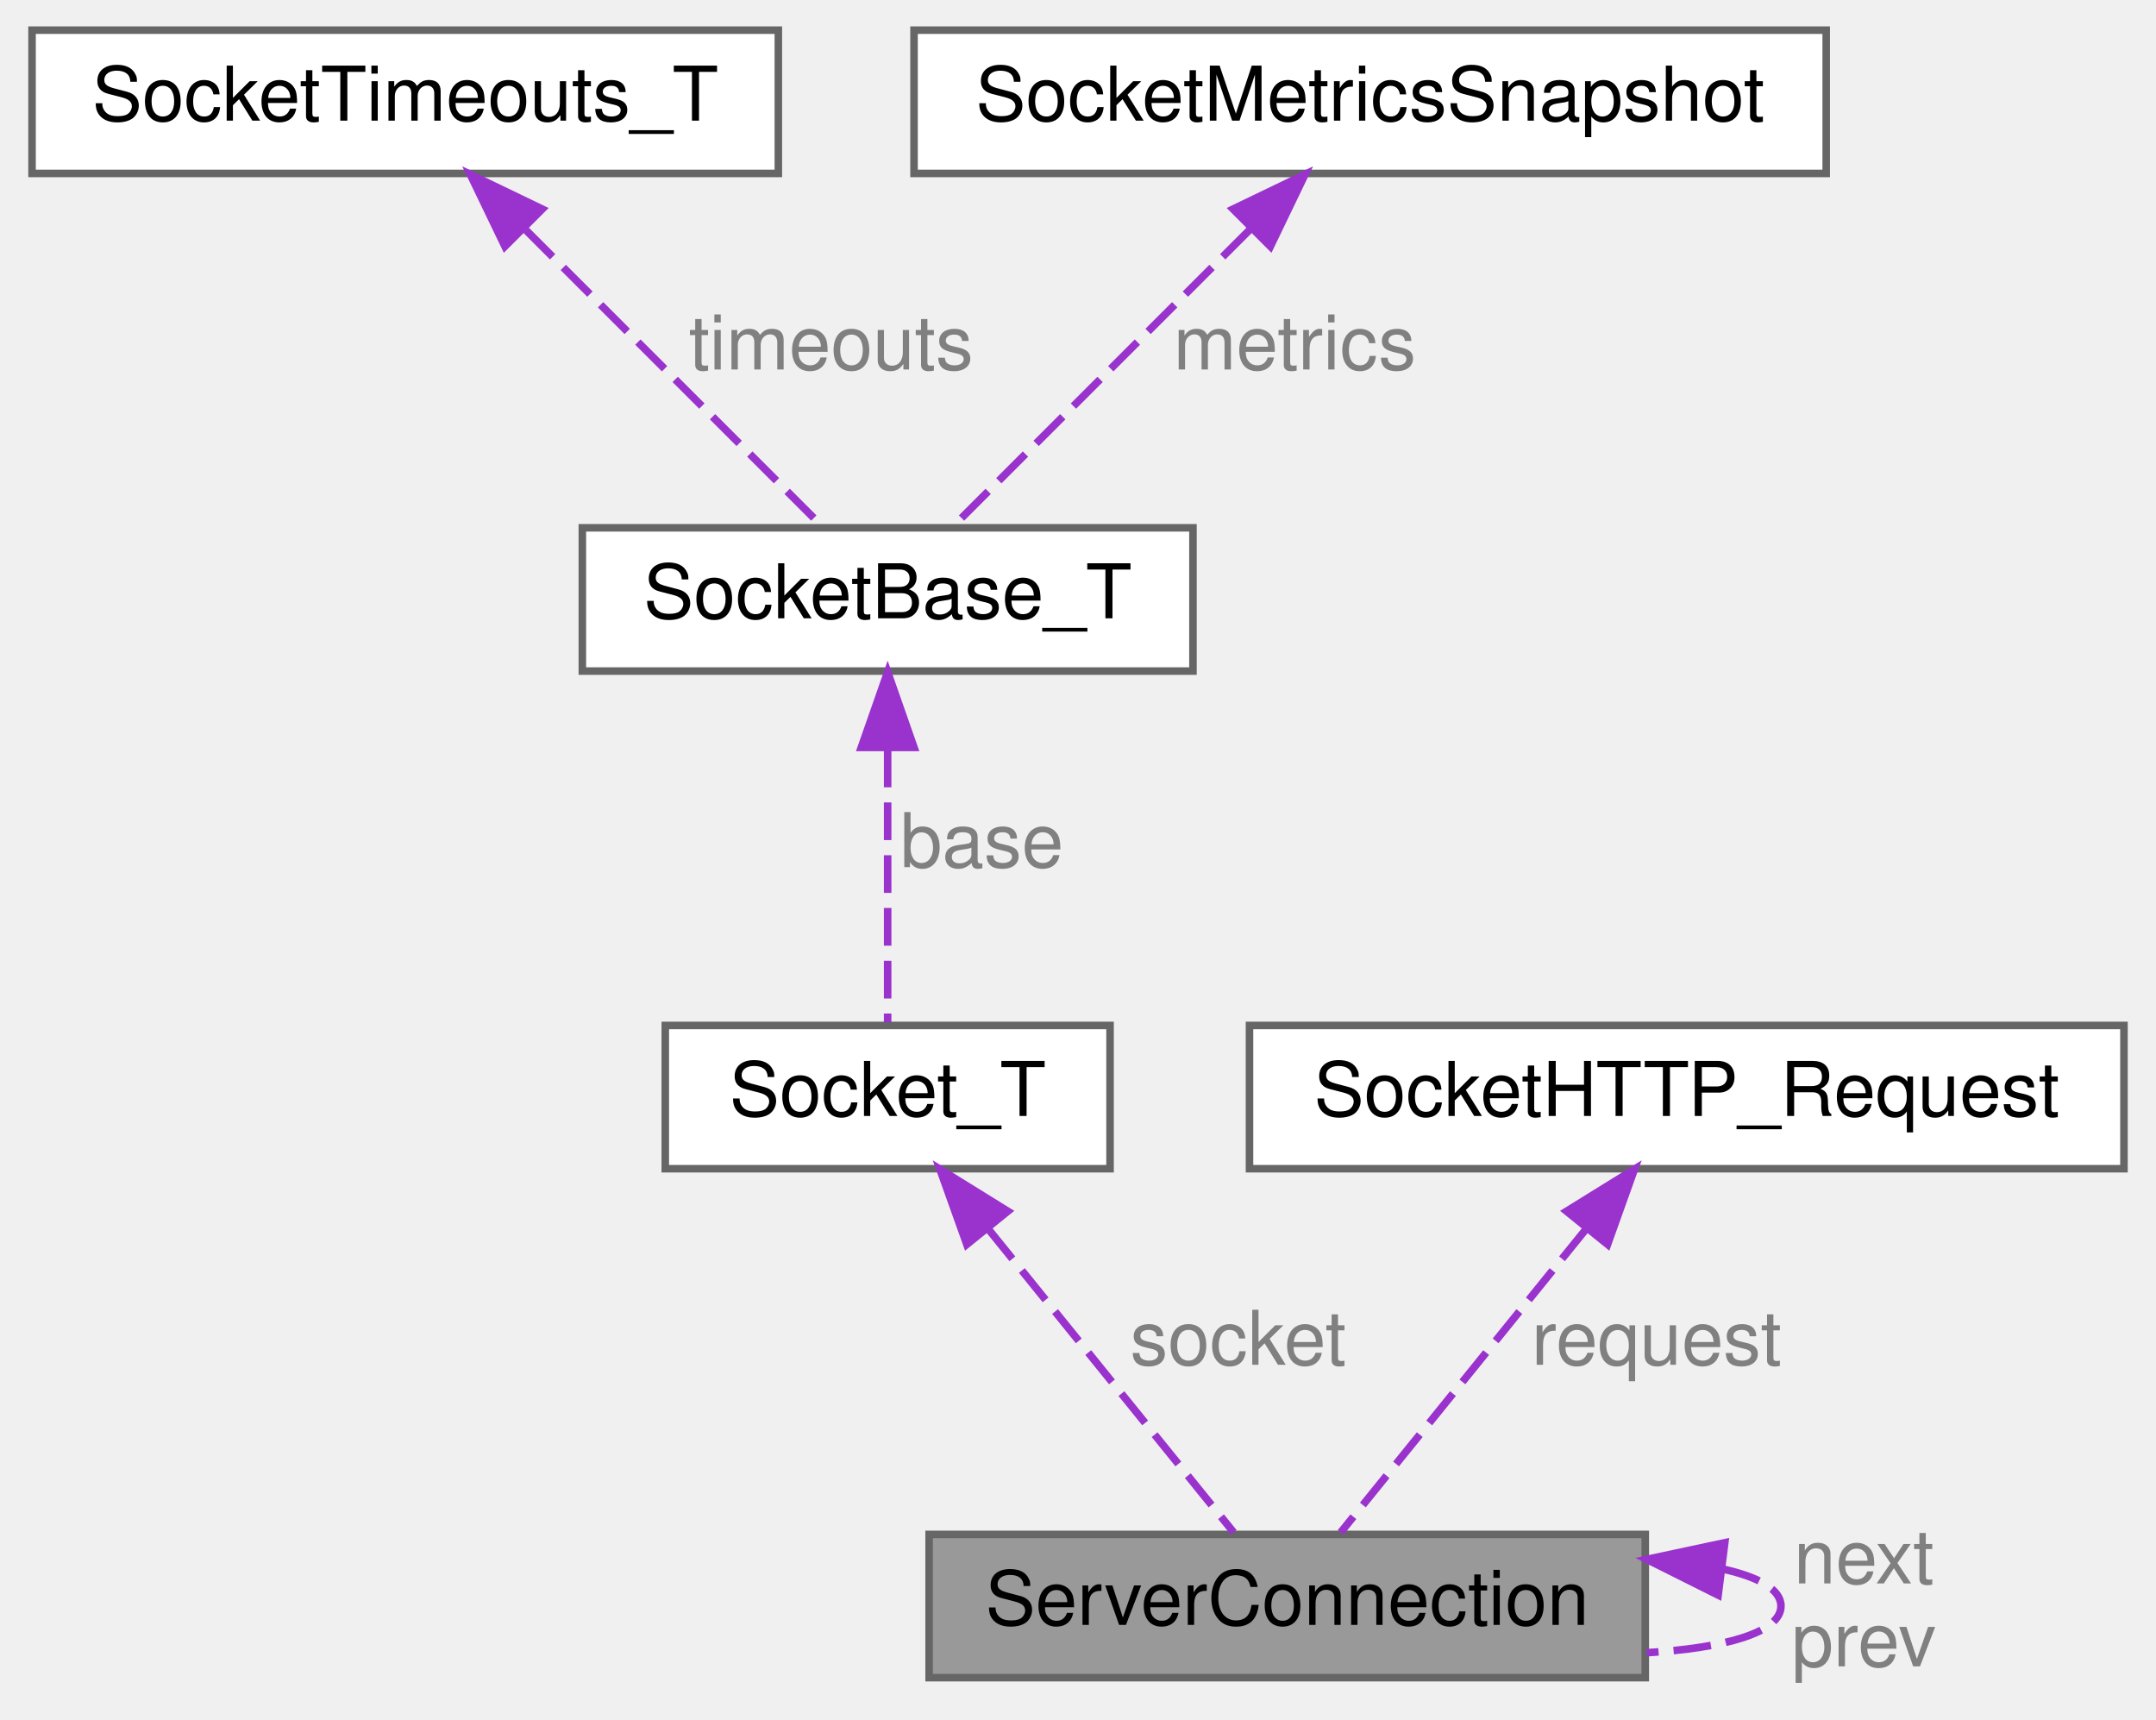
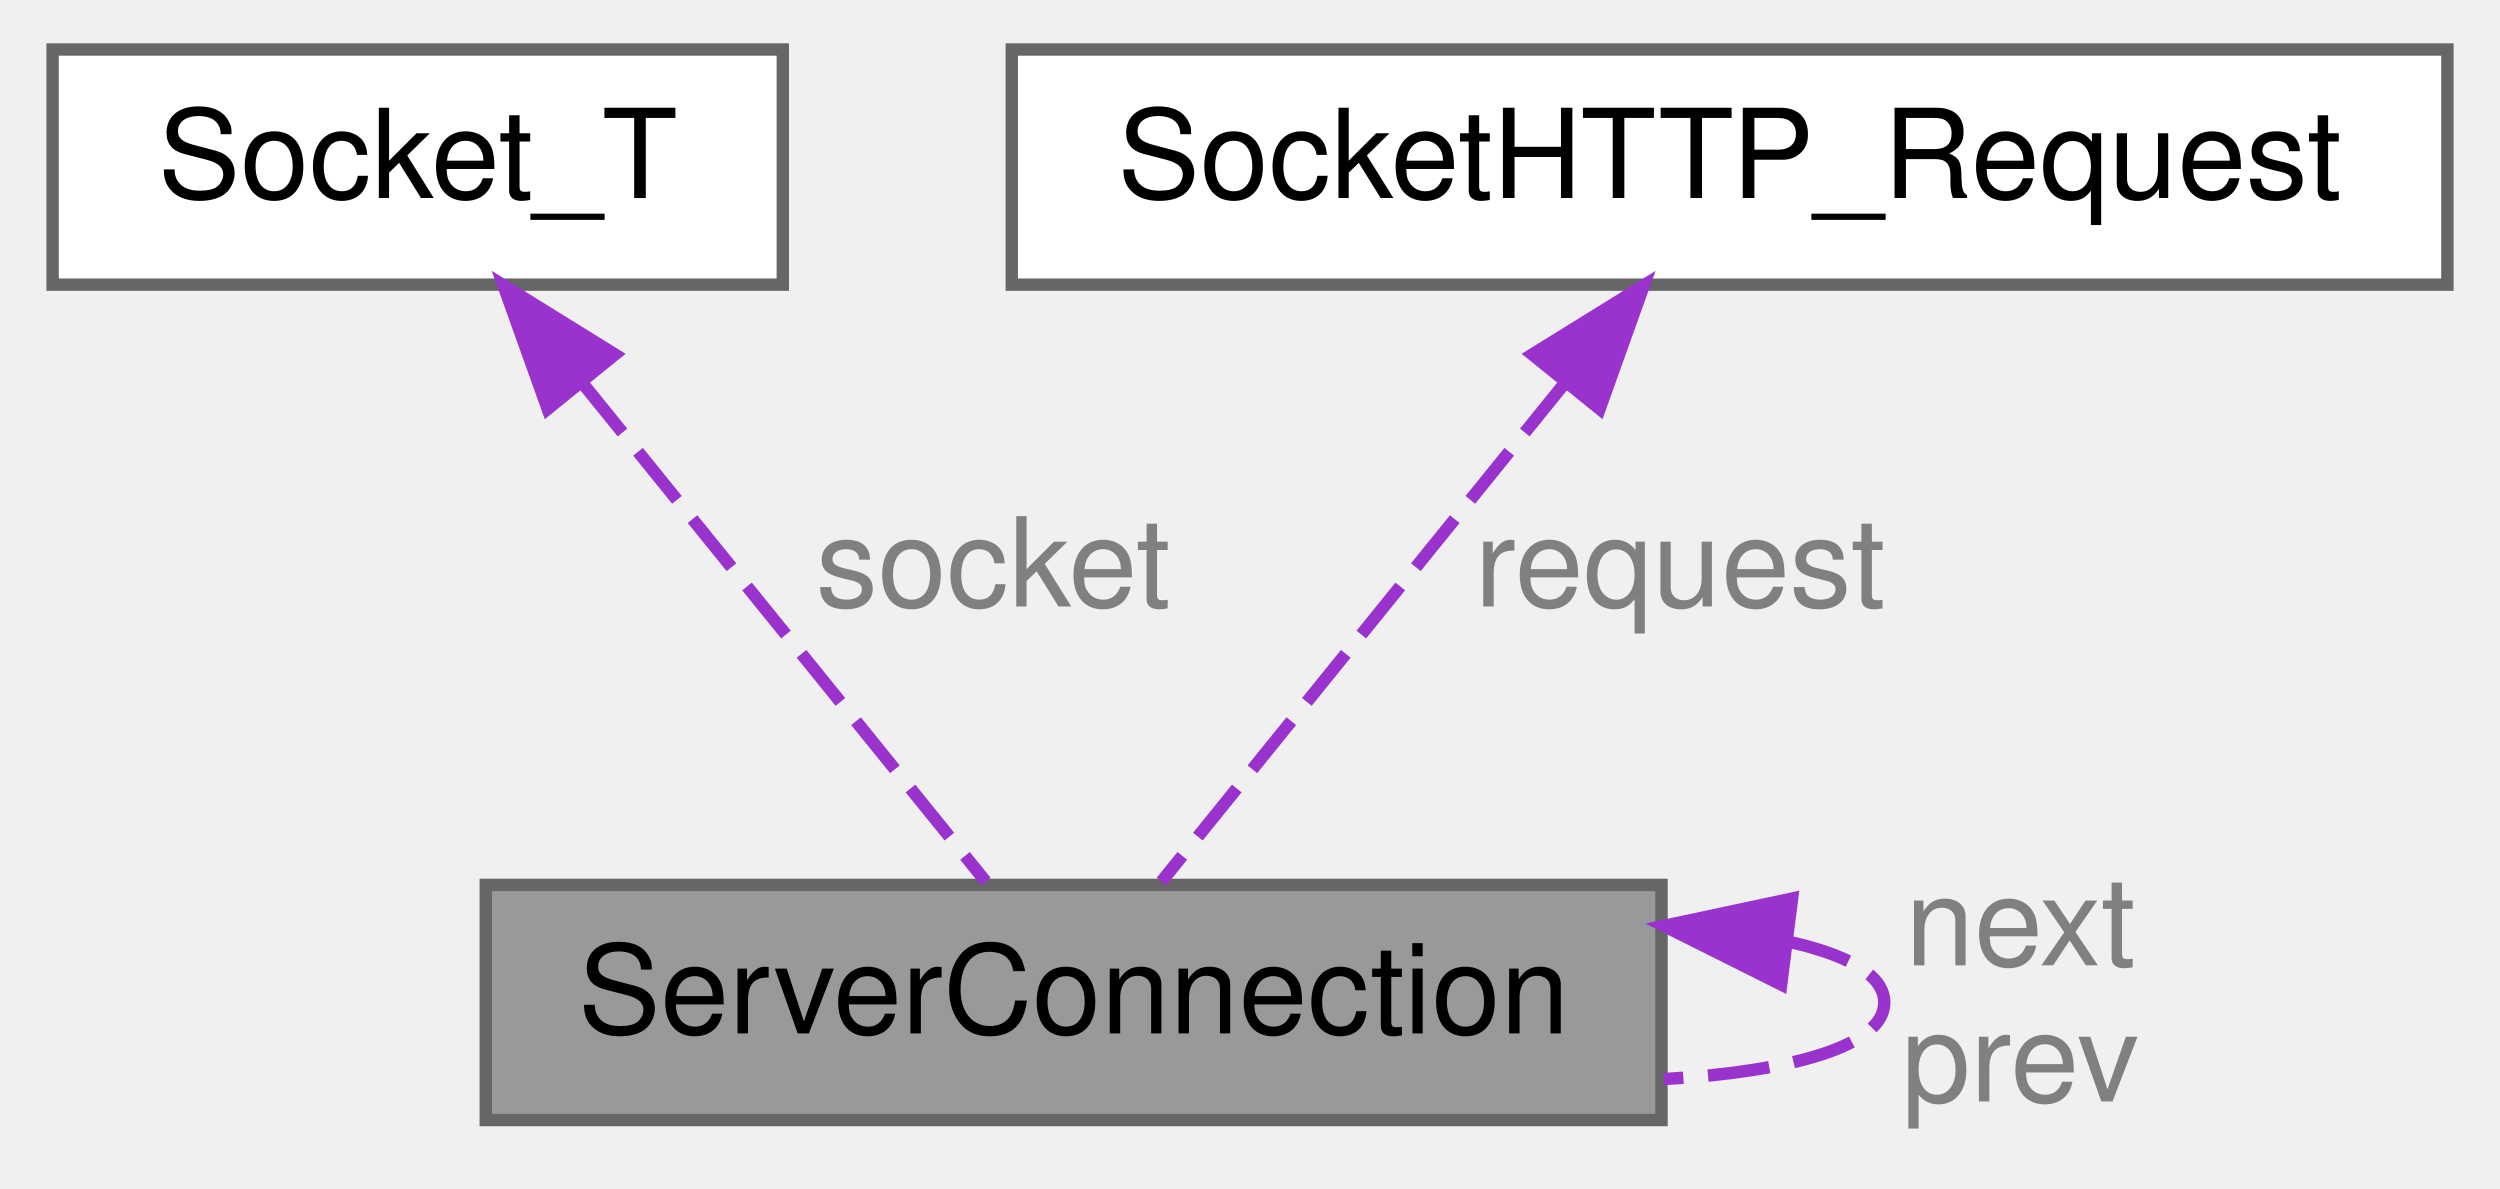
- <svg xmlns="http://www.w3.org/2000/svg" xmlns:xlink="http://www.w3.org/1999/xlink" width="286pt" height="228pt" viewBox="0.00 0.00 285.50 228.00">
-   <g id="graph0" class="graph" transform="scale(1 1) rotate(0) translate(4 224)">
+ <svg xmlns="http://www.w3.org/2000/svg" xmlns:xlink="http://www.w3.org/1999/xlink" width="202pt" height="96pt" viewBox="0.00 0.00 201.50 96.00">
+   <g id="graph0" class="graph" transform="scale(1 1) rotate(0) translate(4 92)">
    <g id="Node000001" class="node">
      <g id="a_Node000001">
        <a xlink:title="Core internal structure representing an active HTTP client connection.">
-           <polygon fill="#999999" stroke="#666666" points="214,-20.5 119,-20.5 119,-1.5 214,-1.5 214,-20.5" />
-           <text text-anchor="middle" x="166.5" y="-8.5" font-family="Helvetica,sans-Serif" font-size="10.00">ServerConnection</text>
+           <polygon fill="#999999" stroke="#666666" points="130,-20.5 35,-20.5 35,-1.5 130,-1.5 130,-20.5" />
+           <text text-anchor="middle" x="82.5" y="-8.5" font-family="Helvetica,sans-Serif" font-size="10.00">ServerConnection</text>
        </a>
      </g>
    </g>
-     <g id="edge6_Node000001_Node000001" class="edge">
-       <g id="a_edge6_Node000001_Node000001">
+     <g id="edge3_Node000001_Node000001" class="edge">
+       <g id="a_edge3_Node000001_Node000001">
        <a xlink:title=" ">
-           <path fill="none" stroke="#9a32cd" stroke-dasharray="5,2" d="M224.36,-15.89C229.08,-14.83 232,-13.2 232,-11 232,-7.48 224.51,-5.42 214.19,-4.81" />
-           <polygon fill="#9a32cd" stroke="#9a32cd" points="223.67,-12.45 214.19,-17.19 224.55,-19.4 223.67,-12.45" />
+           <path fill="none" stroke="#9a32cd" stroke-dasharray="5,2" d="M140.36,-15.89C145.08,-14.83 148,-13.2 148,-11 148,-7.48 140.51,-5.42 130.19,-4.81" />
+           <polygon fill="#9a32cd" stroke="#9a32cd" points="139.67,-12.45 130.19,-17.19 140.55,-19.4 139.67,-12.45" />
        </a>
      </g>
-       <text text-anchor="middle" x="243" y="-14" font-family="Helvetica,sans-Serif" font-size="10.00" fill="grey"> next</text>
-       <text text-anchor="middle" x="243" y="-3" font-family="Helvetica,sans-Serif" font-size="10.00" fill="grey">prev</text>
+       <text text-anchor="middle" x="159" y="-14" font-family="Helvetica,sans-Serif" font-size="10.00" fill="grey"> next</text>
+       <text text-anchor="middle" x="159" y="-3" font-family="Helvetica,sans-Serif" font-size="10.00" fill="grey">prev</text>
    </g>
    <g id="Node000002" class="node">
      <g id="a_Node000002">
        <a xlink:title=" ">
-           <polygon fill="white" stroke="#666666" points="143,-88 84,-88 84,-69 143,-69 143,-88" />
-           <text text-anchor="middle" x="113.5" y="-76" font-family="Helvetica,sans-Serif" font-size="10.00">Socket_T</text>
+           <polygon fill="white" stroke="#666666" points="59,-88 0,-88 0,-69 59,-69 59,-88" />
+           <text text-anchor="middle" x="29.5" y="-76" font-family="Helvetica,sans-Serif" font-size="10.00">Socket_T</text>
        </a>
      </g>
    </g>
    <g id="edge1_Node000001_Node000002" class="edge">
      <g id="a_edge1_Node000001_Node000002">
        <a xlink:title=" ">
-           <path fill="none" stroke="#9a32cd" stroke-dasharray="5,2" d="M126.9,-60.94C137.23,-48.17 151.12,-31.01 159.4,-20.77" />
-           <polygon fill="#9a32cd" stroke="#9a32cd" points="124,-58.96 120.43,-68.94 129.44,-63.36 124,-58.96" />
+           <path fill="none" stroke="#9a32cd" stroke-dasharray="5,2" d="M42.9,-60.94C53.23,-48.17 67.12,-31.01 75.4,-20.77" />
+           <polygon fill="#9a32cd" stroke="#9a32cd" points="40,-58.96 36.43,-68.94 45.44,-63.36 40,-58.96" />
        </a>
      </g>
-       <text text-anchor="middle" x="160" y="-43" font-family="Helvetica,sans-Serif" font-size="10.00" fill="grey"> socket</text>
+       <text text-anchor="middle" x="76" y="-43" font-family="Helvetica,sans-Serif" font-size="10.00" fill="grey"> socket</text>
    </g>
    <g id="Node000003" class="node">
      <g id="a_Node000003">
-         <a xlink:href="group__core__io.html#structSocketBase__T" target="_top" xlink:title="Internal implementation of SocketBase_T opaque type.">
-           <polygon fill="white" stroke="#666666" points="154,-154 73,-154 73,-135 154,-135 154,-154" />
-           <text text-anchor="middle" x="113.5" y="-142" font-family="Helvetica,sans-Serif" font-size="10.00">SocketBase_T</text>
+         <a xlink:href="group__http.html#structSocketHTTP__Request" target="_top" xlink:title="Protocol-agnostic representation of an HTTP request message.">
+           <polygon fill="white" stroke="#666666" points="193.5,-88 77.5,-88 77.5,-69 193.5,-69 193.5,-88" />
+           <text text-anchor="middle" x="135.5" y="-76" font-family="Helvetica,sans-Serif" font-size="10.00">SocketHTTP_Request</text>
        </a>
      </g>
    </g>
-     <g id="edge2_Node000002_Node000003" class="edge">
-       <g id="a_edge2_Node000002_Node000003">
+     <g id="edge2_Node000001_Node000003" class="edge">
+       <g id="a_edge2_Node000001_Node000003">
        <a xlink:title=" ">
-           <path fill="none" stroke="#9a32cd" stroke-dasharray="5,2" d="M113.5,-124.58C113.5,-112.63 113.5,-97.72 113.5,-88.41" />
-           <polygon fill="#9a32cd" stroke="#9a32cd" points="110,-124.87 113.5,-134.87 117,-124.87 110,-124.87" />
+           <path fill="none" stroke="#9a32cd" stroke-dasharray="5,2" d="M122.1,-60.94C111.77,-48.17 97.88,-31.01 89.6,-20.77" />
+           <polygon fill="#9a32cd" stroke="#9a32cd" points="119.56,-63.36 128.57,-68.94 125,-58.96 119.56,-63.36" />
        </a>
      </g>
-       <text text-anchor="middle" x="126" y="-109" font-family="Helvetica,sans-Serif" font-size="10.00" fill="grey"> base</text>
-     </g>
-     <g id="Node000004" class="node">
-       <g id="a_Node000004">
-         <a xlink:href="group__foundation.html#structSocketTimeouts__T" target="_top" xlink:title="Basic timeout configuration structure for socket operations.">
-           <polygon fill="white" stroke="#666666" points="99,-220 0,-220 0,-201 99,-201 99,-220" />
-           <text text-anchor="middle" x="49.5" y="-208" font-family="Helvetica,sans-Serif" font-size="10.00">SocketTimeouts_T</text>
-         </a>
-       </g>
-     </g>
-     <g id="edge3_Node000003_Node000004" class="edge">
-       <g id="a_edge3_Node000003_Node000004">
-         <a xlink:title=" ">
-           <path fill="none" stroke="#9a32cd" stroke-dasharray="5,2" d="M65.52,-193.48C77.88,-181.12 94.51,-164.49 104.59,-154.41" />
-           <polygon fill="#9a32cd" stroke="#9a32cd" points="62.73,-191.32 58.13,-200.87 67.68,-196.27 62.73,-191.32" />
-         </a>
-       </g>
-       <text text-anchor="middle" x="106" y="-175" font-family="Helvetica,sans-Serif" font-size="10.00" fill="grey"> timeouts</text>
-     </g>
-     <g id="Node000005" class="node">
-       <g id="a_Node000005">
-         <a xlink:href="group__foundation.html#structSocketMetricsSnapshot" target="_top" xlink:title="SocketMetricsSnapshot - Thread-safe snapshot of all library metrics.">
-           <polygon fill="white" stroke="#666666" points="238,-220 117,-220 117,-201 238,-201 238,-220" />
-           <text text-anchor="middle" x="177.5" y="-208" font-family="Helvetica,sans-Serif" font-size="10.00">SocketMetricsSnapshot</text>
-         </a>
-       </g>
-     </g>
-     <g id="edge4_Node000003_Node000005" class="edge">
-       <g id="a_edge4_Node000003_Node000005">
-         <a xlink:title=" ">
-           <path fill="none" stroke="#9a32cd" stroke-dasharray="5,2" d="M161.48,-193.48C149.12,-181.12 132.49,-164.49 122.41,-154.41" />
-           <polygon fill="#9a32cd" stroke="#9a32cd" points="159.32,-196.27 168.87,-200.87 164.27,-191.32 159.32,-196.27" />
-         </a>
-       </g>
-       <text text-anchor="middle" x="167.5" y="-175" font-family="Helvetica,sans-Serif" font-size="10.00" fill="grey"> metrics</text>
-     </g>
-     <g id="Node000006" class="node">
-       <g id="a_Node000006">
-         <a xlink:href="group__http.html#structSocketHTTP__Request" target="_top" xlink:title="Protocol-agnostic representation of an HTTP request message.">
-           <polygon fill="white" stroke="#666666" points="277.5,-88 161.5,-88 161.5,-69 277.5,-69 277.5,-88" />
-           <text text-anchor="middle" x="219.5" y="-76" font-family="Helvetica,sans-Serif" font-size="10.00">SocketHTTP_Request</text>
-         </a>
-       </g>
-     </g>
-     <g id="edge5_Node000001_Node000006" class="edge">
-       <g id="a_edge5_Node000001_Node000006">
-         <a xlink:title=" ">
-           <path fill="none" stroke="#9a32cd" stroke-dasharray="5,2" d="M206.1,-60.94C195.77,-48.17 181.88,-31.01 173.6,-20.77" />
-           <polygon fill="#9a32cd" stroke="#9a32cd" points="203.56,-63.36 212.57,-68.94 209,-58.96 203.56,-63.36" />
-         </a>
-       </g>
-       <text text-anchor="middle" x="215.5" y="-43" font-family="Helvetica,sans-Serif" font-size="10.00" fill="grey"> request</text>
+       <text text-anchor="middle" x="131.5" y="-43" font-family="Helvetica,sans-Serif" font-size="10.00" fill="grey"> request</text>
    </g>
  </g>
</svg>
